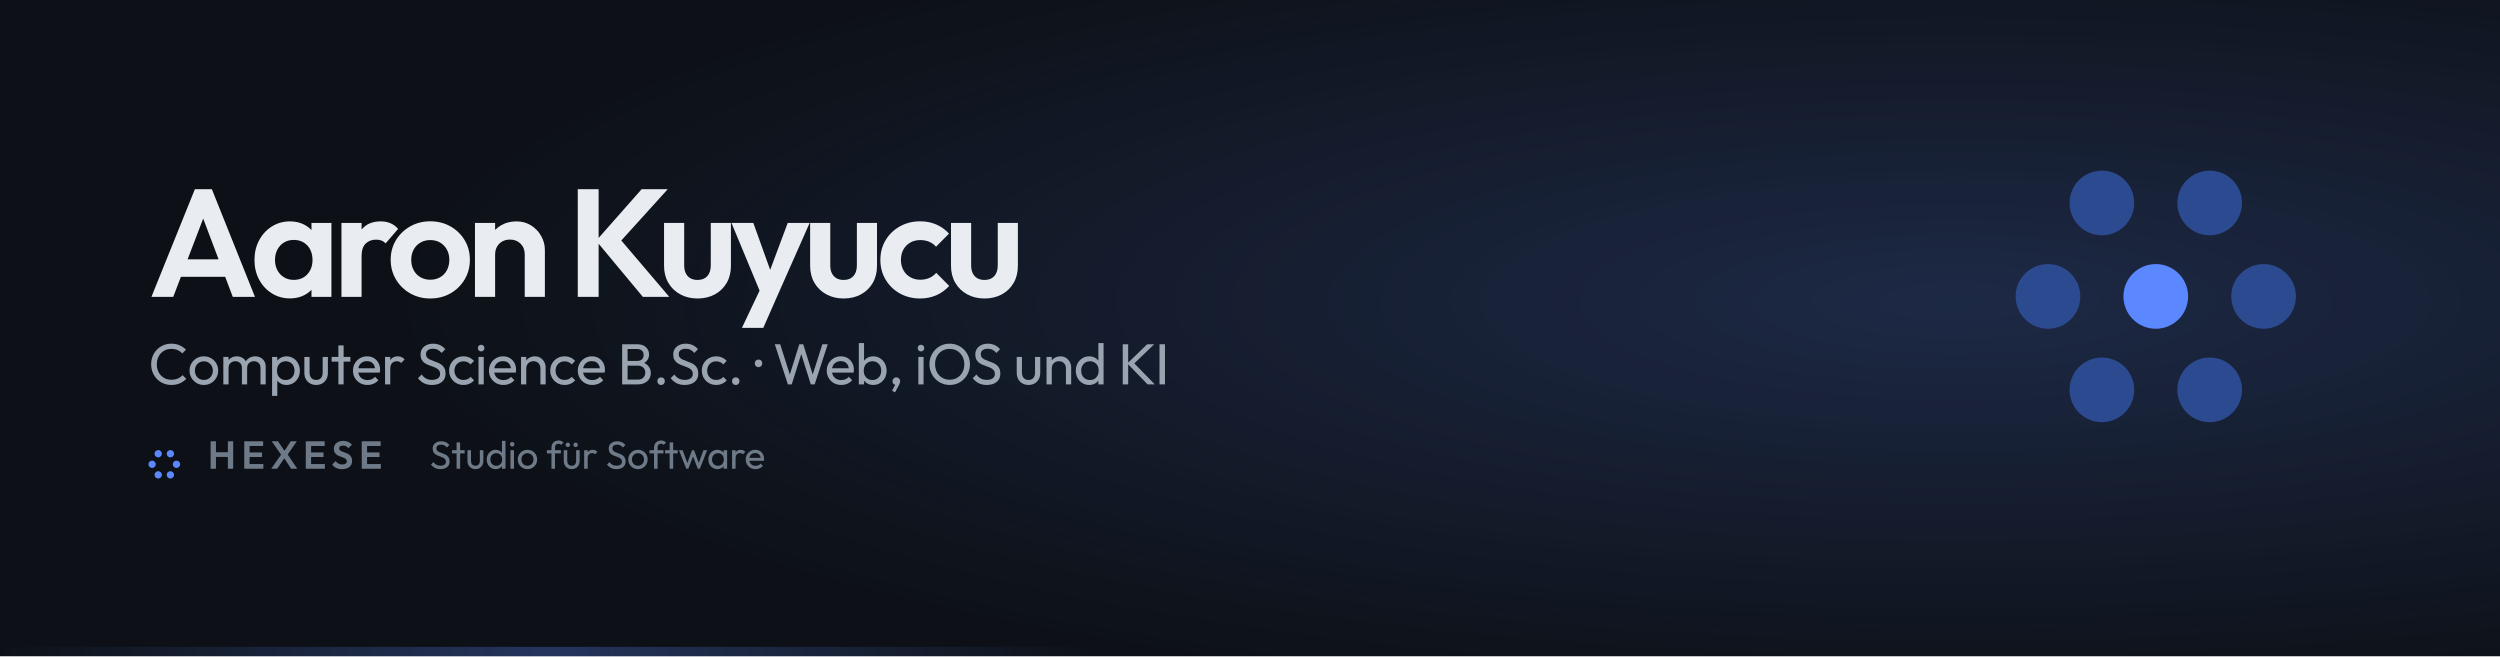
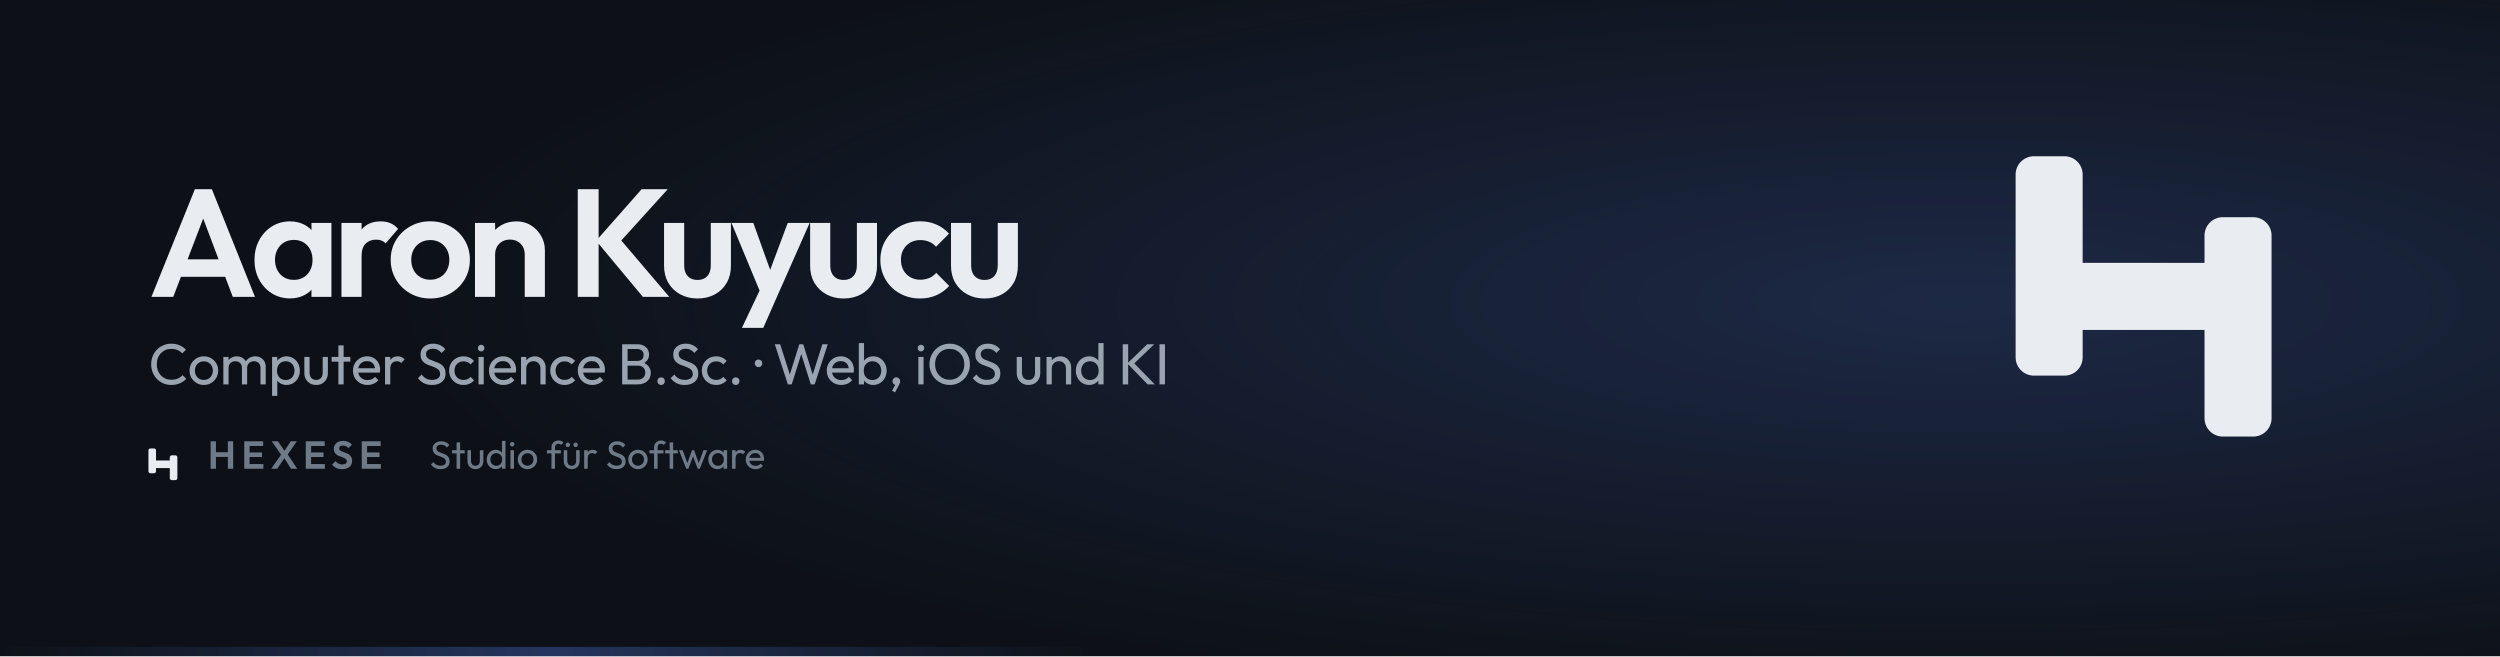
<svg xmlns="http://www.w3.org/2000/svg" viewBox="0 0 1600 420" width="1600" height="420" role="img" aria-label="Aaron Kuyucu — Computer Science B.Sc., Web, iOS und KI">
  <style>
  .p { animation: atmen 7s ease-in-out infinite; transform-origin: center; transform-box: fill-box; }
  .p0 { animation-delay: 0s } .p1 { animation-delay: .5s } .p2 { animation-delay: 1s }
  .p3 { animation-delay: 1.5s } .p4 { animation-delay: 2s } .p5 { animation-delay: 2.5s }
  @keyframes atmen {
    0%, 62%, 100% { fill: #2c4a8f; }
    22%           { fill: #5b87ff; }
  }
  .kern { animation: kern 7s ease-in-out infinite; }
  @keyframes kern { 0%,100% { opacity: 1 } 50% { opacity: .55 } }
  .sweep { animation: sweep 7s cubic-bezier(.5,0,.5,1) infinite; }
  @keyframes sweep { 0% { transform: translateX(-1300px) } 46%,100% { transform: translateX(1500px) } }
  @media (prefers-reduced-motion: reduce) { .p, .kern, .sweep { animation: none } }
</style>
  <rect width="1600" height="420" fill="#0d1117" />
  <defs>
    <radialGradient id="hauch" cx="78%" cy="46%" r="62%">
      <stop offset="0" stop-color="#5b87ff" stop-opacity="0.20" />
      <stop offset="1" stop-color="#5b87ff" stop-opacity="0" />
    </radialGradient>
    <linearGradient id="licht" x1="0" y1="0" x2="1" y2="0">
      <stop offset="0" stop-color="#5b87ff" stop-opacity="0" />
      <stop offset=".5" stop-color="#5b87ff" stop-opacity="0.30" />
      <stop offset="1" stop-color="#5b87ff" stop-opacity="0" />
    </linearGradient>
    <clipPath id="unten">
      <rect x="0" y="414" width="1600" height="6" />
    </clipPath>
  </defs>
  <rect width="1600" height="420" fill="url(#hauch)" />
  <g fill="#e9edf2" transform="translate(95 190) scale(0.5)">
    <path transform="translate(0.00 0) scale(0.196 -0.196)" d="M19.50 0.00 303.25 703.00H414.25L695.75 0.00H550.75L333.00 576.50H382.50L162.00 0.00ZM170.00 131.25V245.25H547.75V131.25Z" />
    <path transform="translate(130.34 0) scale(0.196 -0.196)" d="M259.50 -10.00Q193.50 -10.00 140.88 23.00Q88.25 56.00 57.88 112.75Q27.50 169.50 27.50 240.75Q27.50 312.75 57.88 369.62Q88.25 426.50 140.88 459.75Q193.50 493.00 259.50 493.00Q311.50 493.00 352.50 471.75Q393.50 450.50 418.38 413.25Q443.25 376.00 445.00 328.50V154.50Q443.25 107.00 418.75 69.75Q394.25 32.50 352.88 11.25Q311.50 -10.00 259.50 -10.00ZM284.00 111.00Q339.00 111.00 372.75 147.62Q406.50 184.25 406.50 241.50Q406.50 280.00 391.25 309.38Q376.00 338.75 348.50 355.38Q321.00 372.00 284.25 372.00Q248.25 372.00 220.75 355.38Q193.25 338.75 177.38 309.25Q161.50 279.75 161.50 241.50Q161.50 203.25 177.25 173.75Q193.00 144.25 220.62 127.62Q248.25 111.00 284.00 111.00ZM399.75 0.00V129.75L420.75 247.50L399.75 364.25V483.00H530.00V0.00Z" />
    <path transform="translate(235.79 0) scale(0.196 -0.196)" d="M57.50 0.00V483.00H189.00V0.00ZM189.00 266.75 137.75 301.25Q147.25 389.50 190.25 441.25Q233.25 493.00 313.75 493.00Q349.25 493.00 377.12 481.25Q405.00 469.50 427.50 444.00L346.00 349.50Q334.50 362.00 319.10 367.88Q303.69 373.75 283.50 373.75Q241.50 373.75 215.25 347.56Q189.00 321.38 189.00 266.75Z" />
    <path transform="translate(304.98 0) scale(0.196 -0.196)" d="M284.50 -10.50Q211.75 -10.50 153.12 23.00Q94.50 56.50 60.25 114.00Q26.00 171.50 26.00 242.50Q26.00 313.50 60.12 370.00Q94.25 426.50 152.88 460.00Q211.50 493.50 284.25 493.50Q357.75 493.50 416.25 460.38Q474.75 427.25 509.00 370.38Q543.25 313.50 543.25 242.50Q543.25 171.50 509.12 114.00Q475.00 56.50 416.50 23.00Q358.00 -10.50 284.50 -10.50ZM284.25 112.00Q321.25 112.00 349.50 128.50Q377.75 145.00 393.38 174.62Q409.00 204.25 409.00 242.25Q409.00 280.25 392.88 309.12Q376.75 338.00 349.00 354.50Q321.25 371.00 284.25 371.00Q248.25 371.00 220.00 354.38Q191.75 337.75 176.00 308.88Q160.25 280.00 160.25 242.00Q160.25 204.25 176.00 174.62Q191.75 145.00 220.00 128.50Q248.25 112.00 284.25 112.00Z" />
    <path transform="translate(406.70 0) scale(0.196 -0.196)" d="M382.50 0.00V276.75Q382.50 320.00 355.50 347.12Q328.50 374.25 286.43 374.25Q257.81 374.25 235.78 362.00Q213.75 349.75 201.38 327.62Q189.00 305.50 189.00 276.75L137.75 303.25Q137.75 359.50 162.38 402.12Q187.00 444.75 230.42 468.88Q273.84 493.00 328.80 493.00Q382.25 493.00 424.12 466.50Q466.00 440.00 490.00 397.25Q514.00 354.50 514.00 306.00V0.00ZM57.50 0.00V483.00H189.00V0.00Z" />
    <path transform="translate(535.47 0) scale(0.196 -0.196)" d="M497.00 0.00 191.75 366.50 488.75 703.00H659.25L328.25 337.50V400.75L669.50 0.00ZM71.75 0.00V703.00H208.00V0.00Z" />
    <path transform="translate(651.11 0) scale(0.196 -0.196)" d="M263.75 -10.50Q200.30 -10.50 150.65 16.75Q101.00 44.00 73.12 92.01Q45.25 140.02 45.25 202.76V483.00H176.75V206.00Q176.75 175.96 186.97 154.65Q197.19 133.34 216.96 121.92Q236.74 110.50 264.00 110.50Q305.00 110.50 327.75 135.51Q350.50 160.53 350.50 206.00V483.00H482.00V202.75Q482.00 139.25 454.25 91.25Q426.50 43.25 377.32 16.38Q328.15 -10.50 263.75 -10.50Z" />
    <path transform="translate(744.80 0) scale(0.196 -0.196)" d="M209.75 -3.75 7.50 483.00H150.25L283.75 111.25H236.00L375.00 483.00H518.25L302.75 -3.75ZM75.75 -202.50 223.25 108.50 302.75 -3.75 215.25 -202.50Z" />
    <path transform="translate(838.10 0) scale(0.196 -0.196)" d="M263.75 -10.50Q200.30 -10.50 150.65 16.75Q101.00 44.00 73.12 92.01Q45.25 140.02 45.25 202.76V483.00H176.75V206.00Q176.75 175.96 186.97 154.65Q197.19 133.34 216.96 121.92Q236.74 110.50 264.00 110.50Q305.00 110.50 327.75 135.51Q350.50 160.53 350.50 206.00V483.00H482.00V202.75Q482.00 139.25 454.25 91.25Q426.50 43.25 377.32 16.38Q328.15 -10.50 263.75 -10.50Z" />
    <path transform="translate(931.78 0) scale(0.196 -0.196)" d="M285.50 -10.50Q212.25 -10.50 153.12 22.50Q94.00 55.50 60.00 112.88Q26.00 170.25 26.00 241.25Q26.00 313.25 60.12 370.25Q94.25 427.25 153.50 460.38Q212.75 493.50 286.25 493.50Q342.75 493.50 390.75 472.88Q438.75 452.25 474.25 413.00L389.50 327.50Q370.50 349.25 344.38 360.12Q318.25 371.00 286.25 371.00Q249.50 371.00 221.00 354.50Q192.50 338.00 176.38 309.25Q160.25 280.50 160.25 241.75Q160.25 203.75 176.38 174.50Q192.50 145.25 221.12 128.62Q249.75 112.00 286.25 112.00Q319.00 112.00 345.38 123.38Q371.75 134.75 390.75 157.00L475.50 71.50Q439.25 31.50 391.12 10.50Q343.00 -10.50 285.50 -10.50Z" />
    <path transform="translate(1018.42 0) scale(0.196 -0.196)" d="M263.75 -10.50Q200.30 -10.50 150.65 16.75Q101.00 44.00 73.12 92.01Q45.25 140.02 45.25 202.76V483.00H176.75V206.00Q176.75 175.96 186.97 154.65Q197.19 133.34 216.96 121.92Q236.74 110.50 264.00 110.50Q305.00 110.50 327.75 135.51Q350.50 160.53 350.50 206.00V483.00H482.00V202.75Q482.00 139.25 454.25 91.25Q426.50 43.25 377.32 16.38Q328.15 -10.50 263.75 -10.50Z" />
  </g>
  <g fill="#9aa4b0" transform="translate(95 246) scale(0.5)">
    <path transform="translate(0.00 0) scale(0.074 -0.074)" d="M396.75 -10.00Q321.75 -10.00 257.88 17.25Q194.00 44.50 146.50 93.62Q99.00 142.75 73.12 207.75Q47.25 272.75 47.25 347.25Q47.25 422.00 73.00 486.88Q98.75 551.75 146.12 600.25Q193.50 648.75 257.12 676.38Q320.75 704.00 395.50 704.00Q477.50 704.00 539.75 676.00Q602.00 648.00 649.50 599.50L585.25 535.25Q552.00 572.25 504.25 593.00Q456.50 613.75 395.50 613.75Q340.50 613.75 294.62 594.25Q248.75 574.75 214.88 538.88Q181.00 503.00 162.62 454.12Q144.25 405.25 144.25 347.25Q144.25 289.25 162.75 240.25Q181.25 191.25 215.00 155.25Q248.75 119.25 294.88 99.75Q341.00 80.25 396.00 80.25Q461.00 80.25 509.00 101.50Q557.00 122.75 590.25 159.75L654.50 95.50Q607.25 46.25 542.75 18.12Q478.25 -10.00 396.75 -10.00Z" />
    <path transform="translate(50.02 0) scale(0.074 -0.074)" d="M282.50 -10.00Q213.25 -10.00 157.12 23.12Q101.00 56.25 68.00 112.75Q35.00 169.25 35.00 238.75Q35.00 308.00 68.00 363.50Q101.00 419.00 157.12 452.00Q213.25 485.00 282.50 485.00Q352.25 485.00 408.38 452.38Q464.50 419.75 497.50 363.88Q530.50 308.00 530.50 238.75Q530.50 169.00 497.50 112.62Q464.50 56.25 408.38 23.12Q352.25 -10.00 282.50 -10.00ZM282.50 76.75Q327.75 76.75 362.88 97.62Q398.00 118.50 417.88 155.38Q437.75 192.25 437.75 239.00Q437.75 285.25 417.50 321.00Q397.25 356.75 362.50 377.50Q327.75 398.25 282.50 398.25Q238.00 398.25 202.75 377.50Q167.50 356.75 147.62 321.00Q127.75 285.25 127.75 238.75Q127.75 192.00 147.62 155.25Q167.50 118.50 202.75 97.62Q238.00 76.75 282.50 76.75Z" />
    <path transform="translate(91.02 0) scale(0.074 -0.074)" d="M65.75 0.00V475.00H156.00V0.00ZM387.00 0.00V287.00Q387.00 340.00 354.50 370.38Q322.00 400.75 273.25 400.75Q240.25 400.75 213.88 387.00Q187.50 373.25 171.75 348.00Q156.00 322.75 156.00 287.50L118.50 305.75Q118.50 360.25 142.38 400.25Q166.25 440.25 207.12 462.62Q248.00 485.00 298.75 485.00Q349.25 485.00 389.62 463.00Q430.00 441.00 453.62 401.00Q477.25 361.00 477.25 305.50V0.00ZM708.25 0.00V287.00Q708.25 340.00 675.75 370.38Q643.25 400.75 594.50 400.75Q562.25 400.75 535.50 387.00Q508.75 373.25 493.00 348.00Q477.25 322.75 477.25 287.50L425.50 305.75Q429.25 360.50 455.50 400.38Q481.75 440.25 523.75 462.62Q565.75 485.00 616.25 485.00Q667.50 485.00 708.62 463.00Q749.75 441.00 774.12 400.88Q798.50 360.75 798.50 305.25V0.00Z" />
    <path transform="translate(153.40 0) scale(0.074 -0.074)" d="M315.75 -10.00Q261.50 -10.00 218.38 12.62Q175.25 35.25 149.25 75.12Q123.25 115.00 120.25 166.25V309.00Q123.25 360.75 149.75 400.50Q176.25 440.25 219.50 462.62Q262.75 485.00 315.75 485.00Q381.00 485.00 433.25 452.00Q485.50 419.00 515.88 363.00Q546.25 307.00 546.25 236.50Q546.25 167.00 516.00 111.12Q485.75 55.25 433.38 22.62Q381.00 -10.00 315.75 -10.00ZM65.75 -199.00V475.00H156.00V350.25L139.25 234.75L156.00 119.25V-199.00ZM300.75 75.25Q345.75 75.25 380.00 95.88Q414.25 116.50 433.88 153.25Q453.50 190.00 453.50 237.50Q453.50 285.25 433.88 321.88Q414.25 358.50 380.12 379.12Q346.00 399.75 301.50 399.75Q257.00 399.75 222.75 379.12Q188.50 358.50 169.50 321.88Q150.50 285.25 150.50 237.25Q150.50 189.75 169.38 153.12Q188.25 116.50 222.38 95.88Q256.50 75.25 300.75 75.25Z" />
    <path transform="translate(195.58 0) scale(0.074 -0.074)" d="M257.50 -10.00Q198.55 -10.00 152.15 16.62Q105.75 43.25 79.88 90.13Q54.00 137.02 54.00 198.84V475.00H144.25V202.75Q144.25 163.75 157.75 135.50Q171.25 107.25 197.00 91.88Q222.75 76.50 257.75 76.50Q311.00 76.50 340.88 110.12Q370.75 143.75 370.75 202.75V475.00H461.00V198.75Q461.00 136.75 435.12 89.62Q409.25 42.50 363.40 16.25Q317.54 -10.00 257.50 -10.00Z" />
    <path transform="translate(232.88 0) scale(0.074 -0.074)" d="M138.75 0.00V674.00H229.00V0.00ZM22.00 393.25V475.00H345.50V393.25Z" />
    <path transform="translate(259.22 0) scale(0.074 -0.074)" d="M285.75 -10.00Q214.50 -10.00 157.75 22.25Q101.00 54.50 68.00 110.88Q35.00 167.25 35.00 237.75Q35.00 308.00 67.38 363.88Q99.75 419.75 155.50 452.38Q211.25 485.00 279.75 485.00Q345.50 485.00 396.00 454.88Q446.50 424.75 475.38 372.00Q504.25 319.25 504.25 251.50Q504.25 241.50 503.00 230.00Q501.75 218.50 499.00 204.00H98.25V278.75H451.25L418.25 250.00Q417.75 297.75 401.00 331.50Q384.25 365.25 353.25 383.62Q322.25 402.00 278.00 402.00Q231.50 402.00 196.88 381.88Q162.25 361.75 143.12 325.75Q124.00 289.75 124.00 240.50Q124.00 190.75 144.12 153.25Q164.25 115.75 201.00 95.12Q237.75 74.50 286.00 74.50Q325.75 74.50 359.50 88.75Q393.25 103.00 416.75 130.75L474.50 72.25Q440.50 32.25 391.12 11.12Q341.75 -10.00 285.75 -10.00Z" />
    <path transform="translate(298.00 0) scale(0.074 -0.074)" d="M65.75 0.00V475.00H156.00V0.00ZM156.00 270.50 122.25 286.25Q122.25 376.50 164.25 430.75Q206.25 485.00 285.25 485.00Q320.75 485.00 349.88 472.25Q379.00 459.50 404.00 431.25L344.75 370.00Q329.75 386.25 311.62 393.25Q293.50 400.25 269.75 400.25Q220.00 400.25 188.00 368.12Q156.00 336.00 156.00 270.50Z" />
    <path transform="translate(342.62 0) scale(0.074 -0.074)" d="M274.50 -10.00Q192.75 -10.00 134.75 20.12Q76.75 50.25 32.00 107.00L96.25 171.00Q128.50 125.25 171.75 101.50Q215.00 77.75 278.00 77.75Q340.00 77.75 377.62 104.75Q415.25 131.75 415.25 179.25Q415.25 217.50 396.88 241.62Q378.50 265.75 348.38 281.38Q318.25 297.00 282.12 309.25Q246.00 321.50 209.88 336.00Q173.75 350.50 143.62 372.38Q113.50 394.25 95.12 428.88Q76.75 463.50 76.75 517.00Q76.75 575.75 105.50 617.50Q134.25 659.25 183.75 681.62Q233.25 704.00 295.25 704.00Q363.25 704.00 416.88 677.50Q470.50 651.00 505.00 607.75L440.75 543.75Q409.75 580.00 374.50 598.12Q339.25 616.25 293.00 616.25Q237.00 616.25 204.12 591.75Q171.25 567.25 171.25 523.25Q171.25 488.00 189.62 466.25Q208.00 444.50 238.12 429.75Q268.25 415.00 304.38 402.62Q340.50 390.25 376.62 375.25Q412.75 360.25 442.88 337.12Q473.00 314.00 491.38 277.62Q509.75 241.25 509.75 186.00Q509.75 94.25 446.25 42.12Q382.75 -10.00 274.50 -10.00Z" />
    <path transform="translate(382.28 0) scale(0.074 -0.074)" d="M283.25 -10.00Q213.25 -10.00 156.75 22.75Q100.25 55.50 67.62 112.00Q35.00 168.50 35.00 238.00Q35.00 308.00 67.62 363.88Q100.25 419.75 156.75 452.38Q213.25 485.00 283.25 485.00Q337.75 485.00 385.00 464.25Q432.25 443.50 465.50 405.25L406.25 345.25Q383.75 371.25 352.12 384.75Q320.50 398.25 283.25 398.25Q238.00 398.25 202.75 377.50Q167.50 356.75 147.62 321.00Q127.75 285.25 127.75 238.00Q127.75 191.25 147.62 154.88Q167.50 118.50 202.75 97.62Q238.00 76.75 283.25 76.75Q320.75 76.75 352.50 90.25Q384.25 103.75 407.00 130.00L466.25 70.00Q432.75 31.50 385.25 10.75Q337.75 -10.00 283.25 -10.00Z" />
    <path transform="translate(417.58 0) scale(0.074 -0.074)" d="M66.50 0.00V475.00H156.75V0.00ZM111.50 569.75Q87.25 569.75 71.12 586.50Q55.00 603.25 55.00 627.50Q55.00 652.00 71.12 668.50Q87.25 685.00 111.50 685.00Q136.75 685.00 152.62 668.50Q168.50 652.00 168.50 627.50Q168.50 603.25 152.62 586.50Q136.75 569.75 111.50 569.75Z" />
    <path transform="translate(433.27 0) scale(0.074 -0.074)" d="M285.75 -10.00Q214.50 -10.00 157.75 22.25Q101.00 54.50 68.00 110.88Q35.00 167.25 35.00 237.75Q35.00 308.00 67.38 363.88Q99.75 419.75 155.50 452.38Q211.25 485.00 279.75 485.00Q345.50 485.00 396.00 454.88Q446.50 424.75 475.38 372.00Q504.25 319.25 504.25 251.50Q504.25 241.50 503.00 230.00Q501.75 218.50 499.00 204.00H98.25V278.75H451.25L418.25 250.00Q417.75 297.75 401.00 331.50Q384.25 365.25 353.25 383.62Q322.25 402.00 278.00 402.00Q231.50 402.00 196.88 381.88Q162.25 361.75 143.12 325.75Q124.00 289.75 124.00 240.50Q124.00 190.75 144.12 153.25Q164.25 115.75 201.00 95.12Q237.75 74.50 286.00 74.50Q325.75 74.50 359.50 88.75Q393.25 103.00 416.75 130.75L474.50 72.25Q440.50 32.25 391.12 11.12Q341.75 -10.00 285.75 -10.00Z" />
    <path transform="translate(472.05 0) scale(0.074 -0.074)" d="M401.50 0.00V276.50Q401.50 331.25 367.88 366.00Q334.25 400.75 280.43 400.75Q243.81 400.75 215.78 384.88Q187.75 369.00 171.88 341.00Q156.00 313.00 156.00 276.75L118.50 297.75Q118.50 352.00 142.88 394.12Q167.25 436.25 209.92 460.62Q252.59 485.00 306.55 485.00Q360.50 485.00 402.38 458.12Q444.25 431.25 468.00 387.62Q491.75 344.00 491.75 294.50V0.00ZM65.75 0.00V475.00H156.00V0.00Z" />
    <path transform="translate(511.71 0) scale(0.074 -0.074)" d="M283.25 -10.00Q213.25 -10.00 156.75 22.75Q100.25 55.50 67.62 112.00Q35.00 168.50 35.00 238.00Q35.00 308.00 67.62 363.88Q100.25 419.75 156.75 452.38Q213.25 485.00 283.25 485.00Q337.75 485.00 385.00 464.25Q432.25 443.50 465.50 405.25L406.25 345.25Q383.75 371.25 352.12 384.75Q320.50 398.25 283.25 398.25Q238.00 398.25 202.75 377.50Q167.50 356.75 147.62 321.00Q127.75 285.25 127.75 238.00Q127.75 191.25 147.62 154.88Q167.50 118.50 202.75 97.62Q238.00 76.75 283.25 76.75Q320.75 76.75 352.50 90.25Q384.25 103.75 407.00 130.00L466.25 70.00Q432.75 31.50 385.25 10.75Q337.75 -10.00 283.25 -10.00Z" />
    <path transform="translate(547.01 0) scale(0.074 -0.074)" d="M285.75 -10.00Q214.50 -10.00 157.75 22.25Q101.00 54.50 68.00 110.88Q35.00 167.25 35.00 237.75Q35.00 308.00 67.38 363.88Q99.75 419.75 155.50 452.38Q211.25 485.00 279.75 485.00Q345.50 485.00 396.00 454.88Q446.50 424.75 475.38 372.00Q504.25 319.25 504.25 251.50Q504.25 241.50 503.00 230.00Q501.75 218.50 499.00 204.00H98.25V278.75H451.25L418.25 250.00Q417.75 297.75 401.00 331.50Q384.25 365.25 353.25 383.62Q322.25 402.00 278.00 402.00Q231.50 402.00 196.88 381.88Q162.25 361.75 143.12 325.75Q124.00 289.75 124.00 240.50Q124.00 190.75 144.12 153.25Q164.25 115.75 201.00 95.12Q237.75 74.50 286.00 74.50Q325.75 74.50 359.50 88.75Q393.25 103.00 416.75 130.75L474.50 72.25Q440.50 32.25 391.12 11.12Q341.75 -10.00 285.75 -10.00Z" />
    <path transform="translate(600.29 0) scale(0.074 -0.074)" d="M145.00 0.00V82.25H354.50Q414.75 82.25 448.88 117.75Q483.00 153.25 483.00 203.25Q483.00 236.50 467.88 264.00Q452.75 291.50 424.50 307.75Q396.25 324.00 357.50 324.00H145.00V405.75H343.50Q393.75 405.75 423.50 432.38Q453.25 459.00 453.25 508.75Q453.25 558.75 422.25 585.25Q391.25 611.75 339.50 611.75H145.00V694.00H341.75Q409.50 694.00 455.38 669.50Q501.25 645.00 524.38 605.00Q547.50 565.00 547.50 516.75Q547.50 460.50 517.12 418.62Q486.75 376.75 428.25 353.00L436.25 383.00Q502.75 358.75 540.12 310.25Q577.50 261.75 577.50 195.75Q577.50 141.25 550.88 97.00Q524.25 52.75 473.38 26.38Q422.50 0.00 349.50 0.00ZM81.75 0.00V694.00H176.00V0.00Z" />
    <path transform="translate(645.50 0) scale(0.074 -0.074)" d="M144.75 -10.00Q116.50 -10.00 98.25 9.25Q80.00 28.50 80.00 55.75Q80.00 84.00 98.25 102.62Q116.50 121.25 144.75 121.25Q173.00 121.25 191.25 102.62Q209.50 84.00 209.50 55.75Q209.50 28.50 191.25 9.25Q173.00 -10.00 144.75 -10.00Z" />
    <path transform="translate(666.07 0) scale(0.074 -0.074)" d="M274.50 -10.00Q192.75 -10.00 134.75 20.12Q76.75 50.25 32.00 107.00L96.25 171.00Q128.50 125.25 171.75 101.50Q215.00 77.75 278.00 77.75Q340.00 77.75 377.62 104.75Q415.25 131.75 415.25 179.25Q415.25 217.50 396.88 241.62Q378.50 265.75 348.38 281.38Q318.25 297.00 282.12 309.25Q246.00 321.50 209.88 336.00Q173.75 350.50 143.62 372.38Q113.50 394.25 95.12 428.88Q76.75 463.50 76.75 517.00Q76.75 575.75 105.50 617.50Q134.25 659.25 183.75 681.62Q233.25 704.00 295.25 704.00Q363.25 704.00 416.88 677.50Q470.50 651.00 505.00 607.75L440.75 543.75Q409.75 580.00 374.50 598.12Q339.25 616.25 293.00 616.25Q237.00 616.25 204.12 591.75Q171.25 567.25 171.25 523.25Q171.25 488.00 189.62 466.25Q208.00 444.50 238.12 429.75Q268.25 415.00 304.38 402.62Q340.50 390.25 376.62 375.25Q412.75 360.25 442.88 337.12Q473.00 314.00 491.38 277.62Q509.75 241.25 509.75 186.00Q509.75 94.25 446.25 42.12Q382.75 -10.00 274.50 -10.00Z" />
    <path transform="translate(705.74 0) scale(0.074 -0.074)" d="M283.25 -10.00Q213.25 -10.00 156.75 22.75Q100.25 55.50 67.62 112.00Q35.00 168.50 35.00 238.00Q35.00 308.00 67.62 363.88Q100.25 419.75 156.75 452.38Q213.25 485.00 283.25 485.00Q337.75 485.00 385.00 464.25Q432.25 443.50 465.50 405.25L406.25 345.25Q383.75 371.25 352.12 384.75Q320.50 398.25 283.25 398.25Q238.00 398.25 202.75 377.50Q167.50 356.75 147.62 321.00Q127.75 285.25 127.75 238.00Q127.75 191.25 147.62 154.88Q167.50 118.50 202.75 97.62Q238.00 76.75 283.25 76.75Q320.75 76.75 352.50 90.25Q384.25 103.75 407.00 130.00L466.25 70.00Q432.75 31.50 385.25 10.75Q337.75 -10.00 283.25 -10.00Z" />
    <path transform="translate(741.04 0) scale(0.074 -0.074)" d="M144.75 -10.00Q116.50 -10.00 98.25 9.25Q80.00 28.50 80.00 55.75Q80.00 84.00 98.25 102.62Q116.50 121.25 144.75 121.25Q173.00 121.25 191.25 102.62Q209.50 84.00 209.50 55.75Q209.50 28.50 191.25 9.25Q173.00 -10.00 144.75 -10.00Z" />
    <path transform="translate(776.11 0) scale(0.074 -0.074)" d="M64.75 298.25Q36.50 298.25 18.25 317.50Q0.00 336.75 0.00 364.00Q0.00 392.25 18.25 410.88Q36.50 429.50 64.75 429.50Q93.00 429.50 111.25 410.88Q129.50 392.25 129.50 364.00Q129.50 336.75 111.25 317.50Q93.00 298.25 64.75 298.25Z" />
    <path transform="translate(799.35 0) scale(0.074 -0.074)" d="M258.50 0.00 32.25 694.00H125.50L305.50 128.25H279.25L456.25 694.00H524.00L701.25 128.25H674.75L855.00 694.00H948.25L722.00 0.00H655.00L477.25 564.50H503.00L325.50 0.00Z" />
    <path transform="translate(865.65 0) scale(0.074 -0.074)" d="M285.75 -10.00Q214.50 -10.00 157.75 22.25Q101.00 54.50 68.00 110.88Q35.00 167.25 35.00 237.75Q35.00 308.00 67.38 363.88Q99.75 419.75 155.50 452.38Q211.25 485.00 279.75 485.00Q345.50 485.00 396.00 454.88Q446.50 424.75 475.38 372.00Q504.25 319.25 504.25 251.50Q504.25 241.50 503.00 230.00Q501.75 218.50 499.00 204.00H98.25V278.75H451.25L418.25 250.00Q417.75 297.75 401.00 331.50Q384.25 365.25 353.25 383.62Q322.25 402.00 278.00 402.00Q231.50 402.00 196.88 381.88Q162.25 361.75 143.12 325.75Q124.00 289.75 124.00 240.50Q124.00 190.75 144.12 153.25Q164.25 115.75 201.00 95.12Q237.75 74.50 286.00 74.50Q325.75 74.50 359.50 88.75Q393.25 103.00 416.75 130.75L474.50 72.25Q440.50 32.25 391.12 11.12Q341.75 -10.00 285.75 -10.00Z" />
    <path transform="translate(904.43 0) scale(0.074 -0.074)" d="M315.75 -10.00Q261.50 -10.00 218.38 12.62Q175.25 35.25 149.25 75.12Q123.25 115.00 120.25 166.25V309.00Q123.25 360.75 149.75 400.50Q176.25 440.25 219.50 462.62Q262.75 485.00 315.75 485.00Q381.00 485.00 433.25 452.00Q485.50 419.00 515.88 363.00Q546.25 307.00 546.25 236.50Q546.25 167.00 516.00 111.12Q485.75 55.25 433.38 22.62Q381.00 -10.00 315.75 -10.00ZM65.75 0.00V714.00H156.00V358.50L139.25 243.75L156.00 127.50V0.00ZM300.75 75.25Q345.75 75.25 380.00 95.88Q414.25 116.50 433.88 153.25Q453.50 190.00 453.50 237.50Q453.50 285.25 433.88 321.88Q414.25 358.50 380.12 379.12Q346.00 399.75 301.50 399.75Q257.00 399.75 222.75 379.12Q188.50 358.50 169.50 321.88Q150.50 285.25 150.50 237.25Q150.50 189.75 169.38 153.12Q188.25 116.50 222.38 95.88Q256.50 75.25 300.75 75.25Z" />
    <path transform="translate(946.61 0) scale(0.074 -0.074)" d="M70.75 -110.00 133.25 9.00 164.50 17.00Q159.50 6.25 152.00 -0.88Q144.50 -8.00 133.75 -8.00Q112.75 -8.00 95.25 9.38Q77.75 26.75 77.75 53.25Q77.75 81.50 97.00 101.38Q116.25 121.25 144.50 121.25Q171.00 121.25 190.88 101.38Q210.75 81.50 210.75 53.25Q210.75 41.75 206.25 26.25Q201.75 10.75 189.25 -13.50L122.50 -138.00Z" />
    <path transform="translate(980.57 0) scale(0.074 -0.074)" d="M66.50 0.00V475.00H156.75V0.00ZM111.50 569.75Q87.25 569.75 71.12 586.50Q55.00 603.25 55.00 627.50Q55.00 652.00 71.12 668.50Q87.25 685.00 111.50 685.00Q136.75 685.00 152.62 668.50Q168.50 652.00 168.50 627.50Q168.50 603.25 152.62 586.50Q136.75 569.75 111.50 569.75Z" />
    <path transform="translate(996.26 0) scale(0.074 -0.074)" d="M398.00 -10.00Q324.00 -10.00 260.12 17.62Q196.25 45.25 148.25 94.38Q100.25 143.50 73.38 208.50Q46.50 273.50 46.50 348.00Q46.50 422.75 73.25 487.25Q100.00 551.75 147.62 600.62Q195.25 649.50 258.62 676.75Q322.00 704.00 396.00 704.00Q470.00 704.00 533.50 676.75Q597.00 649.50 644.88 600.62Q692.75 551.75 719.62 486.75Q746.50 421.75 746.50 347.00Q746.50 272.50 719.75 207.50Q693.00 142.50 645.38 93.88Q597.75 45.25 534.50 17.62Q471.25 -10.00 398.00 -10.00ZM396.00 80.25Q470.50 80.25 527.38 114.75Q584.25 149.25 616.88 209.62Q649.50 270.00 649.50 348.00Q649.50 406.00 630.75 454.50Q612.00 503.00 578.00 538.88Q544.00 574.75 497.88 594.25Q451.75 613.75 396.00 613.75Q322.25 613.75 265.38 579.75Q208.50 545.75 176.00 485.88Q143.50 426.00 143.50 348.00Q143.50 290.00 162.25 240.62Q181.00 191.25 214.62 155.62Q248.25 120.00 294.75 100.12Q341.25 80.25 396.00 80.25Z" />
    <path transform="translate(1052.72 0) scale(0.074 -0.074)" d="M274.50 -10.00Q192.75 -10.00 134.75 20.12Q76.75 50.25 32.00 107.00L96.25 171.00Q128.50 125.25 171.75 101.50Q215.00 77.75 278.00 77.75Q340.00 77.75 377.62 104.75Q415.25 131.75 415.25 179.25Q415.25 217.50 396.88 241.62Q378.50 265.75 348.38 281.38Q318.25 297.00 282.12 309.25Q246.00 321.50 209.88 336.00Q173.75 350.50 143.62 372.38Q113.50 394.25 95.12 428.88Q76.75 463.50 76.75 517.00Q76.75 575.75 105.50 617.50Q134.25 659.25 183.75 681.62Q233.25 704.00 295.25 704.00Q363.25 704.00 416.88 677.50Q470.50 651.00 505.00 607.75L440.75 543.75Q409.75 580.00 374.50 598.12Q339.25 616.25 293.00 616.25Q237.00 616.25 204.12 591.75Q171.25 567.25 171.25 523.25Q171.25 488.00 189.62 466.25Q208.00 444.50 238.12 429.75Q268.25 415.00 304.38 402.62Q340.50 390.25 376.62 375.25Q412.75 360.25 442.88 337.12Q473.00 314.00 491.38 277.62Q509.75 241.25 509.75 186.00Q509.75 94.25 446.25 42.12Q382.75 -10.00 274.50 -10.00Z" />
    <path transform="translate(1107.41 0) scale(0.074 -0.074)" d="M257.50 -10.00Q198.55 -10.00 152.15 16.62Q105.75 43.25 79.88 90.13Q54.00 137.02 54.00 198.84V475.00H144.25V202.75Q144.25 163.75 157.75 135.50Q171.25 107.25 197.00 91.88Q222.75 76.50 257.75 76.50Q311.00 76.50 340.88 110.12Q370.75 143.75 370.75 202.75V475.00H461.00V198.75Q461.00 136.75 435.12 89.62Q409.25 42.50 363.40 16.25Q317.54 -10.00 257.50 -10.00Z" />
    <path transform="translate(1144.71 0) scale(0.074 -0.074)" d="M401.50 0.00V276.50Q401.50 331.25 367.88 366.00Q334.25 400.75 280.43 400.75Q243.81 400.75 215.78 384.88Q187.75 369.00 171.88 341.00Q156.00 313.00 156.00 276.75L118.50 297.75Q118.50 352.00 142.88 394.12Q167.25 436.25 209.92 460.62Q252.59 485.00 306.55 485.00Q360.50 485.00 402.38 458.12Q444.25 431.25 468.00 387.62Q491.75 344.00 491.75 294.50V0.00ZM65.75 0.00V475.00H156.00V0.00Z" />
    <path transform="translate(1184.37 0) scale(0.074 -0.074)" d="M266.50 -10.00Q201.25 -10.00 149.04 22.61Q96.83 55.21 66.41 111.11Q36.00 167.00 36.00 236.66Q36.00 307.34 66.38 363.17Q96.75 419.00 148.98 452.00Q201.21 485.00 266.50 485.00Q320.25 485.00 363.12 462.62Q406.00 440.25 432.62 400.50Q459.25 360.75 462.00 309.00V166.25Q459.00 115.00 433.00 75.12Q407.00 35.25 363.88 12.62Q320.75 -10.00 266.50 -10.00ZM281.50 75.25Q326.50 75.25 360.16 96.00Q393.83 116.75 412.79 153.25Q431.75 189.75 431.75 237.25Q431.75 285.54 412.59 321.95Q393.43 358.36 359.72 379.05Q326.00 399.75 281.12 399.75Q236.25 399.75 202.18 378.99Q168.12 358.23 148.43 321.70Q128.75 285.18 128.75 237.50Q128.75 190.00 148.31 153.28Q167.88 116.56 202.49 95.91Q237.10 75.25 281.50 75.25ZM516.50 0.00H426.25V127.50L443.00 243.75L426.25 358.50V714.00H516.50Z" />
    <path transform="translate(1241.05 0) scale(0.074 -0.074)" d="M511.25 0.00 161.25 361.75 503.75 694.00H626.25L255.50 337.50V390.00L636.25 0.00ZM81.75 0.00V694.00H176.00V0.00Z" />
    <path transform="translate(1288.12 0) scale(0.074 -0.074)" d="M81.75 0.00V694.00H176.00V0.00Z" />
  </g>
  <g transform="translate(95 300)">
    <g transform="translate(0 -13) scale(0.26)">
-       <g transform="translate(-11 -11)">
-         <circle cx="80" cy="50" r="9" fill="#5b87ff" />
-         <circle cx="65" cy="76" r="9" fill="#5b87ff" />
-         <circle cx="35" cy="76" r="9" fill="#5b87ff" />
-         <circle cx="20" cy="50" r="9" fill="#5b87ff" />
-         <circle cx="35" cy="24" r="9" fill="#5b87ff" />
-         <circle cx="65" cy="24" r="9" fill="#5b87ff" />
+       <g transform="scale(0.8478) translate(-8.00 -4.00)">
+         <path d="M30.00 10.00 L29.99 9.61 L29.95 9.22 L29.88 8.83 L29.80 8.45 L29.68 8.07 L29.54 7.70 L29.38 7.35 L29.20 7.00 L28.99 6.67 L28.76 6.35 L28.51 6.04 L28.24 5.76 L27.96 5.49 L27.65 5.24 L27.33 5.01 L27.00 4.80 L26.65 4.62 L26.30 4.46 L25.93 4.32 L25.55 4.20 L25.17 4.12 L24.78 4.05 L24.39 4.01 L24.00 4.00 L14.00 4.00 L13.61 4.01 L13.22 4.05 L12.83 4.12 L12.45 4.20 L12.07 4.32 L11.70 4.46 L11.35 4.62 L11.00 4.80 L10.67 5.01 L10.35 5.24 L10.04 5.49 L9.76 5.76 L9.49 6.04 L9.24 6.35 L9.01 6.67 L8.80 7.00 L8.62 7.35 L8.46 7.70 L8.32 8.07 L8.20 8.45 L8.12 8.83 L8.05 9.22 L8.01 9.61 L8.00 10.00 L8.00 70.00 L8.01 70.39 L8.05 70.78 L8.12 71.17 L8.20 71.55 L8.32 71.93 L8.46 72.30 L8.62 72.65 L8.80 73.00 L9.01 73.33 L9.24 73.65 L9.49 73.96 L9.76 74.24 L10.04 74.51 L10.35 74.76 L10.67 74.99 L11.00 75.20 L11.35 75.38 L11.70 75.54 L12.07 75.68 L12.45 75.80 L12.83 75.88 L13.22 75.95 L13.61 75.99 L14.00 76.00 L24.00 76.00 L24.39 75.99 L24.78 75.95 L25.17 75.88 L25.55 75.80 L25.93 75.68 L26.30 75.54 L26.65 75.38 L27.00 75.20 L27.33 74.99 L27.65 74.76 L27.96 74.51 L28.24 74.24 L28.51 73.96 L28.76 73.65 L28.99 73.33 L29.20 73.00 L29.38 72.65 L29.54 72.30 L29.68 71.93 L29.80 71.55 L29.88 71.17 L29.95 70.78 L29.99 70.39 L30.00 70.00 L30.00 61.15 L30.01 61.01 L30.15 61.00 L69.85 61.00 L69.99 61.01 L70.00 61.15 L70.00 90.00 L70.01 90.39 L70.05 90.78 L70.12 91.17 L70.20 91.55 L70.32 91.93 L70.46 92.30 L70.62 92.65 L70.80 93.00 L71.01 93.33 L71.24 93.65 L71.49 93.96 L71.76 94.24 L72.04 94.51 L72.35 94.76 L72.67 94.99 L73.00 95.20 L73.35 95.38 L73.70 95.54 L74.07 95.68 L74.45 95.80 L74.83 95.88 L75.22 95.95 L75.61 95.99 L76.00 96.00 L86.00 96.00 L86.39 95.99 L86.78 95.95 L87.17 95.88 L87.55 95.80 L87.93 95.68 L88.30 95.54 L88.65 95.38 L89.00 95.20 L89.33 94.99 L89.65 94.76 L89.96 94.51 L90.24 94.24 L90.51 93.96 L90.76 93.65 L90.99 93.33 L91.20 93.00 L91.38 92.65 L91.54 92.30 L91.68 91.93 L91.80 91.55 L91.88 91.17 L91.95 90.78 L91.99 90.39 L92.00 90.00 L92.00 30.00 L91.99 29.61 L91.95 29.22 L91.88 28.83 L91.80 28.45 L91.68 28.07 L91.54 27.70 L91.38 27.35 L91.20 27.00 L90.99 26.67 L90.76 26.35 L90.51 26.04 L90.24 25.76 L89.96 25.49 L89.65 25.24 L89.33 25.01 L89.00 24.80 L88.65 24.62 L88.30 24.46 L87.93 24.32 L87.55 24.20 L87.17 24.12 L86.78 24.05 L86.39 24.01 L86.00 24.00 L76.00 24.00 L75.61 24.01 L75.22 24.05 L74.83 24.12 L74.45 24.20 L74.07 24.32 L73.70 24.46 L73.35 24.62 L73.00 24.80 L72.67 25.01 L72.35 25.24 L72.04 25.49 L71.76 25.76 L71.49 26.04 L71.24 26.35 L71.01 26.67 L70.80 27.00 L70.62 27.35 L70.46 27.70 L70.32 28.07 L70.20 28.45 L70.12 28.83 L70.05 29.22 L70.01 29.61 L70.00 30.00 L70.00 38.85 L69.99 38.99 L69.85 39.00 L30.15 39.00 L30.01 38.99 L30.00 38.85 L30.00 10.00Z" fill="#e9edf2" />
      </g>
    </g>
    <g fill="#6e7a88" transform="translate(38 0) scale(0.5)">
      <path transform="translate(0.00 0) scale(0.05 -0.05)" d="M71.75 0.00V703.00H208.00V0.00ZM513.00 0.00V703.00H649.25V0.00ZM158.25 302.50V422.75H551.25V302.50Z" />
      <path transform="translate(43.05 0) scale(0.05 -0.05)" d="M71.75 0.00V703.00H208.00V0.00ZM171.50 0.00V120.25H561.00V0.00ZM171.50 300.75V417.00H526.25V300.75ZM171.50 582.75V703.00H555.75V582.75Z" />
      <path transform="translate(80.15 0) scale(0.05 -0.05)" d="M527.75 0.00 326.25 313.25H306.25L31.75 703.00H193.25L394.00 407.75H414.00L687.00 0.00ZM19.50 0.00 283.00 375.75 382.75 308.50 173.50 0.00ZM420.75 334.00 321.00 401.25 520.75 703.00H674.75Z" />
      <path transform="translate(121.80 0) scale(0.05 -0.05)" d="M71.75 0.00V703.00H208.00V0.00ZM171.50 0.00V120.25H561.00V0.00ZM171.50 300.75V417.00H526.25V300.75ZM171.50 582.75V703.00H555.75V582.75Z" />
      <path transform="translate(158.00 0) scale(0.05 -0.05)" d="M275.50 -10.50Q190.50 -10.50 130.12 18.62Q69.75 47.75 21.00 105.75L110.75 195.50Q142.25 154.75 183.00 132.25Q223.75 109.75 282.50 109.75Q336.25 109.75 367.38 130.88Q398.50 152.00 398.50 189.00Q398.50 220.75 380.50 240.88Q362.50 261.00 333.00 274.75Q303.50 288.50 268.00 300.12Q232.50 311.75 197.12 326.88Q161.75 342.00 132.25 364.62Q102.75 387.25 84.75 422.62Q66.75 458.00 66.75 511.75Q66.75 575.50 97.88 620.62Q129.00 665.75 183.00 689.62Q237.00 713.50 305.25 713.50Q377.00 713.50 435.00 686.88Q493.00 660.25 529.75 617.00L439.75 527.25Q409.00 560.75 376.38 577.00Q343.75 593.25 302.50 593.25Q255.75 593.25 229.00 575.00Q202.25 556.75 202.25 523.25Q202.25 494.00 220.25 476.00Q238.25 458.00 267.75 445.12Q297.25 432.25 332.75 420.25Q368.25 408.25 403.62 392.88Q439.00 377.50 468.50 353.50Q498.00 329.50 516.00 292.25Q534.00 255.00 534.00 199.50Q534.00 101.75 464.75 45.62Q395.50 -10.50 275.50 -10.50Z" />
      <path transform="translate(193.45 0) scale(0.05 -0.05)" d="M71.75 0.00V703.00H208.00V0.00ZM171.50 0.00V120.25H561.00V0.00ZM171.50 300.75V417.00H526.25V300.75ZM171.50 582.75V703.00H555.75V582.75Z" />
    </g>
    <g fill="#6e7a88" transform="translate(180 0) scale(0.5)">
      <path transform="translate(0.00 0) scale(0.05 -0.05)" d="M274.50 -10.00Q192.75 -10.00 134.75 20.12Q76.75 50.25 32.00 107.00L96.25 171.00Q128.50 125.25 171.75 101.50Q215.00 77.75 278.00 77.75Q340.00 77.75 377.62 104.75Q415.25 131.75 415.25 179.25Q415.25 217.50 396.88 241.62Q378.50 265.75 348.38 281.38Q318.25 297.00 282.12 309.25Q246.00 321.50 209.88 336.00Q173.75 350.50 143.62 372.38Q113.50 394.25 95.12 428.88Q76.75 463.50 76.75 517.00Q76.75 575.75 105.50 617.50Q134.25 659.25 183.75 681.62Q233.25 704.00 295.25 704.00Q363.25 704.00 416.88 677.50Q470.50 651.00 505.00 607.75L440.75 543.75Q409.75 580.00 374.50 598.12Q339.25 616.25 293.00 616.25Q237.00 616.25 204.12 591.75Q171.25 567.25 171.25 523.25Q171.25 488.00 189.62 466.25Q208.00 444.50 238.12 429.75Q268.25 415.00 304.38 402.62Q340.50 390.25 376.62 375.25Q412.75 360.25 442.88 337.12Q473.00 314.00 491.38 277.62Q509.75 241.25 509.75 186.00Q509.75 94.25 446.25 42.12Q382.75 -10.00 274.50 -10.00Z" />
      <path transform="translate(27.50 0) scale(0.05 -0.05)" d="M138.75 0.00V674.00H229.00V0.00ZM22.00 393.25V475.00H345.50V393.25Z" />
      <path transform="translate(45.65 0) scale(0.05 -0.05)" d="M257.50 -10.00Q198.55 -10.00 152.15 16.62Q105.75 43.25 79.88 90.13Q54.00 137.02 54.00 198.84V475.00H144.25V202.75Q144.25 163.75 157.75 135.50Q171.25 107.25 197.00 91.88Q222.75 76.50 257.75 76.50Q311.00 76.50 340.88 110.12Q370.75 143.75 370.75 202.75V475.00H461.00V198.75Q461.00 136.75 435.12 89.62Q409.25 42.50 363.40 16.25Q317.54 -10.00 257.50 -10.00Z" />
      <path transform="translate(71.20 0) scale(0.05 -0.05)" d="M266.50 -10.00Q201.25 -10.00 149.04 22.61Q96.83 55.21 66.41 111.11Q36.00 167.00 36.00 236.66Q36.00 307.34 66.38 363.17Q96.75 419.00 148.98 452.00Q201.21 485.00 266.50 485.00Q320.25 485.00 363.12 462.62Q406.00 440.25 432.62 400.50Q459.25 360.75 462.00 309.00V166.25Q459.00 115.00 433.00 75.12Q407.00 35.25 363.88 12.62Q320.75 -10.00 266.50 -10.00ZM281.50 75.25Q326.50 75.25 360.16 96.00Q393.83 116.75 412.79 153.25Q431.75 189.75 431.75 237.25Q431.75 285.54 412.59 321.95Q393.43 358.36 359.72 379.05Q326.00 399.75 281.12 399.75Q236.25 399.75 202.18 378.99Q168.12 358.23 148.43 321.70Q128.75 285.18 128.75 237.50Q128.75 190.00 148.31 153.28Q167.88 116.56 202.49 95.91Q237.10 75.25 281.50 75.25ZM516.50 0.00H426.25V127.50L443.00 243.75L426.25 358.50V714.00H516.50Z" />
      <path transform="translate(100.05 0) scale(0.05 -0.05)" d="M66.50 0.00V475.00H156.75V0.00ZM111.50 569.75Q87.25 569.75 71.12 586.50Q55.00 603.25 55.00 627.50Q55.00 652.00 71.12 668.50Q87.25 685.00 111.50 685.00Q136.75 685.00 152.62 668.50Q168.50 652.00 168.50 627.50Q168.50 603.25 152.62 586.50Q136.75 569.75 111.50 569.75Z" />
      <path transform="translate(111.00 0) scale(0.05 -0.05)" d="M282.50 -10.00Q213.25 -10.00 157.12 23.12Q101.00 56.25 68.00 112.75Q35.00 169.25 35.00 238.75Q35.00 308.00 68.00 363.50Q101.00 419.00 157.12 452.00Q213.25 485.00 282.50 485.00Q352.25 485.00 408.38 452.38Q464.50 419.75 497.50 363.88Q530.50 308.00 530.50 238.75Q530.50 169.00 497.50 112.62Q464.50 56.25 408.38 23.12Q352.25 -10.00 282.50 -10.00ZM282.50 76.75Q327.75 76.75 362.88 97.62Q398.00 118.50 417.88 155.38Q437.75 192.25 437.75 239.00Q437.75 285.25 417.50 321.00Q397.25 356.75 362.50 377.50Q327.75 398.25 282.50 398.25Q238.00 398.25 202.75 377.50Q167.50 356.75 147.62 321.00Q127.75 285.25 127.75 238.75Q127.75 192.00 147.62 155.25Q167.50 118.50 202.75 97.62Q238.00 76.75 282.50 76.75Z" />
      <path transform="translate(149.20 0) scale(0.05 -0.05)" d="M133.50 0.00V546.25Q133.50 598.50 156.50 638.38Q179.50 678.25 220.38 701.00Q261.25 723.75 314.50 723.75Q355.50 723.75 385.50 709.62Q415.50 695.50 440.75 669.25L382.25 610.75Q368.50 624.75 352.62 632.12Q336.75 639.50 314.25 639.50Q271.00 639.50 247.38 614.88Q223.75 590.25 223.75 546.00V0.00ZM16.75 393.25V475.00H375.00V393.25Z" />
      <path transform="translate(168.90 0) scale(0.05 -0.05)" d="M257.50 -10.00Q198.55 -10.00 152.15 16.62Q105.75 43.25 79.88 90.13Q54.00 137.02 54.00 198.84V475.00H144.25V202.75Q144.25 163.75 157.75 135.50Q171.25 107.25 197.00 91.88Q222.75 76.50 257.75 76.50Q311.00 76.50 340.88 110.12Q370.75 143.75 370.75 202.75V475.00H461.00V198.75Q461.00 136.75 435.12 89.62Q409.25 42.50 363.40 16.25Q317.54 -10.00 257.50 -10.00ZM158.00 554.75Q133.75 554.75 117.62 571.50Q101.50 588.25 101.50 612.50Q101.50 637.00 117.62 653.50Q133.75 670.00 158.00 670.00Q183.25 670.00 199.12 653.50Q215.00 637.00 215.00 612.50Q215.00 588.25 199.12 571.50Q183.25 554.75 158.00 554.75ZM358.00 554.75Q333.75 554.75 317.62 571.50Q301.50 588.25 301.50 612.50Q301.50 637.00 317.62 653.50Q333.75 670.00 358.00 670.00Q383.25 670.00 399.12 653.50Q415.00 637.00 415.00 612.50Q415.00 588.25 399.12 571.50Q383.25 554.75 358.00 554.75Z" />
      <path transform="translate(194.45 0) scale(0.05 -0.05)" d="M65.75 0.00V475.00H156.00V0.00ZM156.00 270.50 122.25 286.25Q122.25 376.50 164.25 430.75Q206.25 485.00 285.25 485.00Q320.75 485.00 349.88 472.25Q379.00 459.50 404.00 431.25L344.75 370.00Q329.75 386.25 311.62 393.25Q293.50 400.25 269.75 400.25Q220.00 400.25 188.00 368.12Q156.00 336.00 156.00 270.50Z" />
      <path transform="translate(225.30 0) scale(0.05 -0.05)" d="M274.50 -10.00Q192.75 -10.00 134.75 20.12Q76.75 50.25 32.00 107.00L96.25 171.00Q128.50 125.25 171.75 101.50Q215.00 77.75 278.00 77.75Q340.00 77.75 377.62 104.75Q415.25 131.75 415.25 179.25Q415.25 217.50 396.88 241.62Q378.50 265.75 348.38 281.38Q318.25 297.00 282.12 309.25Q246.00 321.50 209.88 336.00Q173.75 350.50 143.62 372.38Q113.50 394.25 95.12 428.88Q76.75 463.50 76.75 517.00Q76.75 575.75 105.50 617.50Q134.25 659.25 183.75 681.62Q233.25 704.00 295.25 704.00Q363.25 704.00 416.88 677.50Q470.50 651.00 505.00 607.75L440.75 543.75Q409.75 580.00 374.50 598.12Q339.25 616.25 293.00 616.25Q237.00 616.25 204.12 591.75Q171.25 567.25 171.25 523.25Q171.25 488.00 189.62 466.25Q208.00 444.50 238.12 429.75Q268.25 415.00 304.38 402.62Q340.50 390.25 376.62 375.25Q412.75 360.25 442.88 337.12Q473.00 314.00 491.38 277.62Q509.75 241.25 509.75 186.00Q509.75 94.25 446.25 42.12Q382.75 -10.00 274.50 -10.00Z" />
      <path transform="translate(252.45 0) scale(0.05 -0.05)" d="M282.50 -10.00Q213.25 -10.00 157.12 23.12Q101.00 56.25 68.00 112.75Q35.00 169.25 35.00 238.75Q35.00 308.00 68.00 363.50Q101.00 419.00 157.12 452.00Q213.25 485.00 282.50 485.00Q352.25 485.00 408.38 452.38Q464.50 419.75 497.50 363.88Q530.50 308.00 530.50 238.75Q530.50 169.00 497.50 112.62Q464.50 56.25 408.38 23.12Q352.25 -10.00 282.50 -10.00ZM282.50 76.75Q327.75 76.75 362.88 97.62Q398.00 118.50 417.88 155.38Q437.75 192.25 437.75 239.00Q437.75 285.25 417.50 321.00Q397.25 356.75 362.50 377.50Q327.75 398.25 282.50 398.25Q238.00 398.25 202.75 377.50Q167.50 356.75 147.62 321.00Q127.75 285.25 127.75 238.75Q127.75 192.00 147.62 155.25Q167.50 118.50 202.75 97.62Q238.00 76.75 282.50 76.75Z" />
      <path transform="translate(280.50 0) scale(0.05 -0.05)" d="M133.50 0.00V546.25Q133.50 598.50 156.50 638.38Q179.50 678.25 220.38 701.00Q261.25 723.75 314.50 723.75Q355.50 723.75 385.50 709.62Q415.50 695.50 440.75 669.25L382.25 610.75Q368.50 624.75 352.62 632.12Q336.75 639.50 314.25 639.50Q271.00 639.50 247.38 614.88Q223.75 590.25 223.75 546.00V0.00ZM16.75 393.25V475.00H375.00V393.25Z" />
      <path transform="translate(300.20 0) scale(0.05 -0.05)" d="M138.75 0.00V674.00H229.00V0.00ZM22.00 393.25V475.00H345.50V393.25Z" />
      <path transform="translate(318.35 0) scale(0.05 -0.05)" d="M201.50 0.00 14.25 475.00H108.00L244.25 105.25L214.25 104.50L348.75 475.00H401.25L535.75 104.50L505.75 105.25L642.00 475.00H735.75L548.50 0.00H495.75L358.50 358.50H391.50L254.25 0.00Z" />
      <path transform="translate(354.90 0) scale(0.05 -0.05)" d="M268.25 -10.00Q202.50 -10.00 149.75 22.62Q97.00 55.25 66.38 111.12Q35.75 167.00 35.75 236.50Q35.75 306.75 66.38 362.75Q97.00 418.75 149.62 451.88Q202.25 485.00 267.75 485.00Q322.25 485.00 364.75 462.50Q407.25 440.00 433.12 400.25Q459.00 360.50 461.75 309.00V166.25Q458.75 114.75 433.25 74.88Q407.75 35.00 365.12 12.50Q322.50 -10.00 268.25 -10.00ZM282.75 75.25Q350.00 75.25 390.88 120.38Q431.75 165.50 431.75 237.25Q431.75 285.50 413.12 322.12Q394.50 358.75 360.88 379.25Q327.25 399.75 282.25 399.75Q237.25 399.75 202.75 379.00Q168.25 358.25 148.38 321.62Q128.50 285.00 128.50 237.50Q128.50 190.00 148.38 153.38Q168.25 116.75 203.00 96.00Q237.75 75.25 282.75 75.25ZM426.25 0.00V127.50L442.75 243.75L426.25 358.50V475.00H516.50V0.00Z" />
      <path transform="translate(383.75 0) scale(0.05 -0.05)" d="M65.75 0.00V475.00H156.00V0.00ZM156.00 270.50 122.25 286.25Q122.25 376.50 164.25 430.75Q206.25 485.00 285.25 485.00Q320.75 485.00 349.88 472.25Q379.00 459.50 404.00 431.25L344.75 370.00Q329.75 386.25 311.62 393.25Q293.50 400.25 269.75 400.25Q220.00 400.25 188.00 368.12Q156.00 336.00 156.00 270.50Z" />
      <path transform="translate(402.80 0) scale(0.05 -0.05)" d="M285.75 -10.00Q214.50 -10.00 157.75 22.25Q101.00 54.50 68.00 110.88Q35.00 167.25 35.00 237.75Q35.00 308.00 67.38 363.88Q99.75 419.75 155.50 452.38Q211.25 485.00 279.75 485.00Q345.50 485.00 396.00 454.88Q446.50 424.75 475.38 372.00Q504.25 319.25 504.25 251.50Q504.25 241.50 503.00 230.00Q501.75 218.50 499.00 204.00H98.25V278.75H451.25L418.25 250.00Q417.75 297.75 401.00 331.50Q384.25 365.25 353.25 383.62Q322.25 402.00 278.00 402.00Q231.50 402.00 196.88 381.88Q162.25 361.75 143.12 325.75Q124.00 289.75 124.00 240.50Q124.00 190.75 144.12 153.25Q164.25 115.75 201.00 95.12Q237.75 74.50 286.00 74.50Q325.75 74.50 359.50 88.75Q393.25 103.00 416.75 130.75L474.50 72.25Q440.50 32.25 391.12 11.12Q341.75 -10.00 285.75 -10.00Z" />
    </g>
  </g>
  <g transform="translate(1290 100) scale(2.3)">
-     <g transform="translate(-11 -11)">
-       <circle cx="80" cy="50" r="9" fill="#2c4a8f" class="p p0" />
-       <circle cx="65" cy="76" r="9" fill="#2c4a8f" class="p p1" />
-       <circle cx="35" cy="76" r="9" fill="#2c4a8f" class="p p2" />
-       <circle cx="20" cy="50" r="9" fill="#2c4a8f" class="p p3" />
-       <circle cx="35" cy="24" r="9" fill="#2c4a8f" class="p p4" />
-       <circle cx="65" cy="24" r="9" fill="#2c4a8f" class="p p5" />
-       <circle cx="50" cy="50" r="9" fill="#5b87ff" class="kern" />
+     <g transform="scale(0.8478) translate(-8.00 -4.00)">
+       <path d="M30.00 10.00 L29.99 9.61 L29.95 9.22 L29.88 8.83 L29.80 8.45 L29.68 8.07 L29.54 7.70 L29.38 7.35 L29.20 7.00 L28.99 6.67 L28.76 6.35 L28.51 6.04 L28.24 5.76 L27.96 5.49 L27.65 5.24 L27.33 5.01 L27.00 4.80 L26.65 4.62 L26.30 4.46 L25.93 4.32 L25.55 4.20 L25.17 4.12 L24.78 4.05 L24.39 4.01 L24.00 4.00 L14.00 4.00 L13.61 4.01 L13.22 4.05 L12.83 4.12 L12.45 4.20 L12.07 4.32 L11.70 4.46 L11.35 4.62 L11.00 4.80 L10.67 5.01 L10.35 5.24 L10.04 5.49 L9.76 5.76 L9.49 6.04 L9.24 6.35 L9.01 6.67 L8.80 7.00 L8.62 7.35 L8.46 7.70 L8.32 8.07 L8.20 8.45 L8.12 8.83 L8.05 9.22 L8.01 9.61 L8.00 10.00 L8.00 70.00 L8.01 70.39 L8.05 70.78 L8.12 71.17 L8.20 71.55 L8.32 71.93 L8.46 72.30 L8.62 72.65 L8.80 73.00 L9.01 73.33 L9.24 73.65 L9.49 73.96 L9.76 74.24 L10.04 74.51 L10.35 74.76 L10.67 74.99 L11.00 75.20 L11.35 75.38 L11.70 75.54 L12.07 75.68 L12.45 75.80 L12.83 75.88 L13.22 75.95 L13.61 75.99 L14.00 76.00 L24.00 76.00 L24.39 75.99 L24.78 75.95 L25.17 75.88 L25.55 75.80 L25.93 75.68 L26.30 75.54 L26.65 75.38 L27.00 75.20 L27.33 74.99 L27.65 74.76 L27.96 74.51 L28.24 74.24 L28.51 73.96 L28.76 73.65 L28.99 73.33 L29.20 73.00 L29.38 72.65 L29.54 72.30 L29.68 71.93 L29.80 71.55 L29.88 71.17 L29.95 70.78 L29.99 70.39 L30.00 70.00 L30.00 61.15 L30.01 61.01 L30.15 61.00 L69.85 61.00 L69.99 61.01 L70.00 61.15 L70.00 90.00 L70.01 90.39 L70.05 90.78 L70.12 91.17 L70.20 91.55 L70.32 91.93 L70.46 92.30 L70.62 92.65 L70.80 93.00 L71.01 93.33 L71.24 93.65 L71.49 93.96 L71.76 94.24 L72.04 94.51 L72.35 94.76 L72.67 94.99 L73.00 95.20 L73.35 95.38 L73.70 95.54 L74.07 95.68 L74.45 95.80 L74.83 95.88 L75.22 95.95 L75.61 95.99 L76.00 96.00 L86.00 96.00 L86.39 95.99 L86.78 95.95 L87.17 95.88 L87.55 95.80 L87.93 95.68 L88.30 95.54 L88.65 95.38 L89.00 95.20 L89.33 94.99 L89.65 94.76 L89.96 94.51 L90.24 94.24 L90.51 93.96 L90.76 93.65 L90.99 93.33 L91.20 93.00 L91.38 92.65 L91.54 92.30 L91.68 91.93 L91.80 91.55 L91.88 91.17 L91.95 90.78 L91.99 90.39 L92.00 90.00 L92.00 30.00 L91.99 29.61 L91.95 29.22 L91.88 28.83 L91.80 28.45 L91.68 28.07 L91.54 27.70 L91.38 27.35 L91.20 27.00 L90.99 26.67 L90.76 26.35 L90.51 26.04 L90.24 25.76 L89.96 25.49 L89.65 25.24 L89.33 25.01 L89.00 24.80 L88.65 24.62 L88.30 24.46 L87.93 24.32 L87.55 24.20 L87.17 24.12 L86.78 24.05 L86.39 24.01 L86.00 24.00 L76.00 24.00 L75.61 24.01 L75.22 24.05 L74.83 24.12 L74.45 24.20 L74.07 24.32 L73.70 24.46 L73.35 24.62 L73.00 24.80 L72.67 25.01 L72.35 25.24 L72.04 25.49 L71.76 25.76 L71.49 26.04 L71.24 26.35 L71.01 26.67 L70.80 27.00 L70.62 27.35 L70.46 27.70 L70.32 28.07 L70.20 28.45 L70.12 28.83 L70.05 29.22 L70.01 29.61 L70.00 30.00 L70.00 38.85 L69.99 38.99 L69.85 39.00 L30.15 39.00 L30.01 38.99 L30.00 38.85 L30.00 10.00Z" fill="#e9edf2" class="kern" />
    </g>
  </g>
  <g clip-path="url(#unten)">
    <rect class="sweep" x="0" y="414" width="700" height="6" fill="url(#licht)" />
  </g>
</svg>
